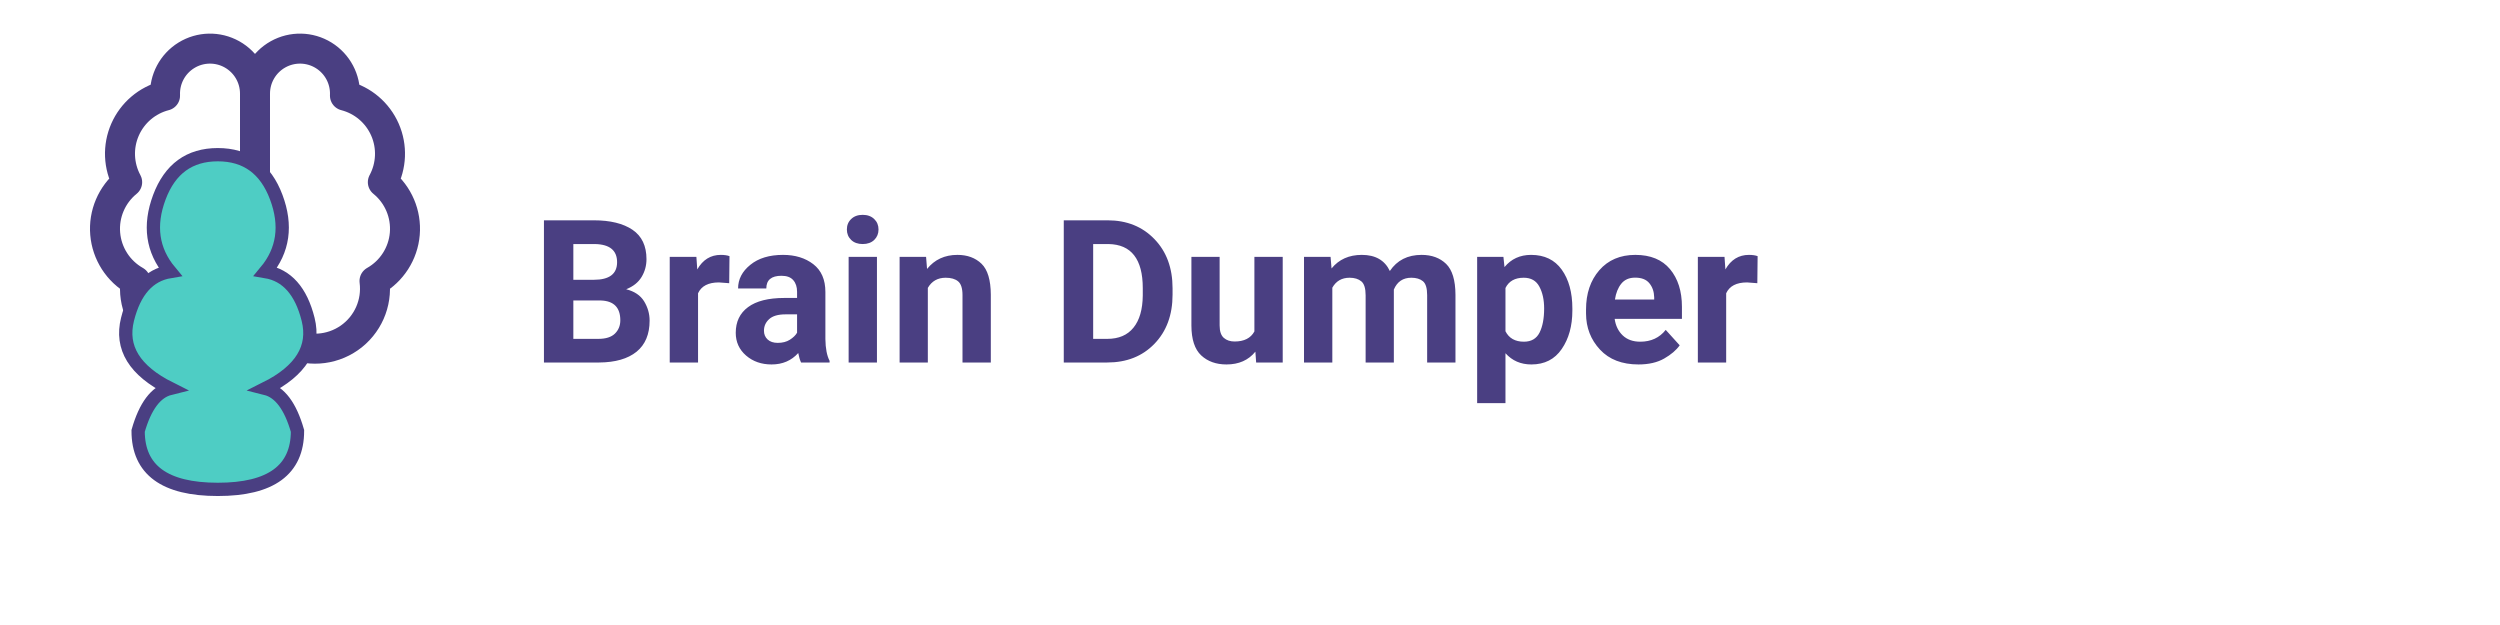
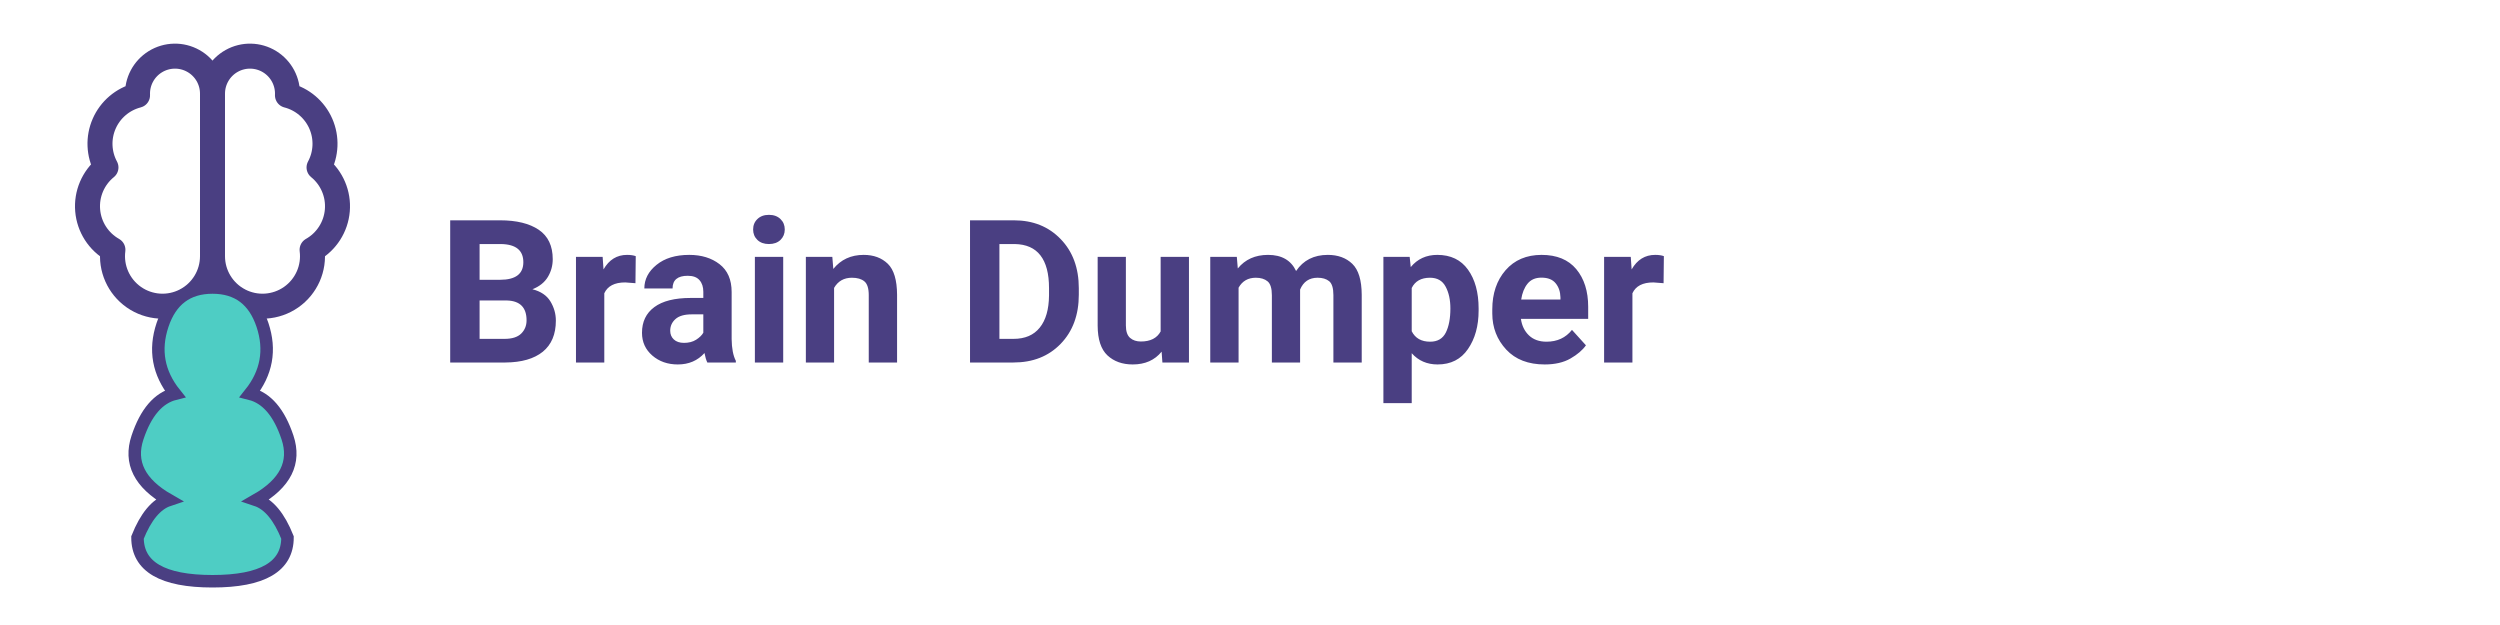
<svg xmlns="http://www.w3.org/2000/svg" width="400" height="100" viewBox="0 0 400 100">
-   <g transform="translate(12, 3) scale(2.4)" stroke="#4A3F82" stroke-width="2" stroke-linecap="round" stroke-linejoin="round" fill="none">
+   <g transform="translate(10, 5) scale(2)" stroke="#4A3F82" stroke-width="2" stroke-linecap="round" stroke-linejoin="round" fill="none">
    <path d="M12 5a3 3 0 1 0-5.997.125 4 4 0 0 0-2.526 5.77 4 4 0 0 0 .556 6.588A4 4 0 1 0 12 18Z" />
    <path d="M12 5a3 3 0 1 1 5.997.125 4 4 0 0 1 2.526 5.77 4 4 0 0 1-.556 6.588A4 4 0 1 1 12 18Z" />
  </g>
-   <path d="M41 55             Q33 55 30 63             Q27 71 32 77            Q26 78 24 86            Q22 94 32 99            Q28 100 26 107            Q26 118 41 118            Q56 118 56 107            Q54 100 50 99            Q60 94 58 86            Q56 78 50 77            Q55 71 52 63            Q49 55 41 55Z" fill="#4ECDC4" stroke="#4A3F82" stroke-width="2.5" transform="translate(0, -22) scale(0.85)" />
-   <text x="85" y="58" font-family="system-ui, -apple-system, BlinkMacSystemFont, 'Segoe UI', Roboto, sans-serif" font-size="32" font-weight="600" fill="#4A3F82">Brain Dumper</text>
+   <path d="M34 46             Q28 46 26 52             Q24 58 28 63            Q24 64 22 70            Q20 76 27 80            Q24 81 22 86            Q22 93 34 93            Q46 93 46 86            Q44 81 41 80            Q48 76 46 70            Q44 64 40 63            Q44 58 42 52            Q40 46 34 46Z" fill="#4ECDC4" stroke="#4A3F82" stroke-width="2" />
+   <text x="70" y="58" font-family="system-ui, -apple-system, BlinkMacSystemFont, 'Segoe UI', Roboto, sans-serif" font-size="32" font-weight="600" fill="#4A3F82">Brain Dumper</text>
</svg>
